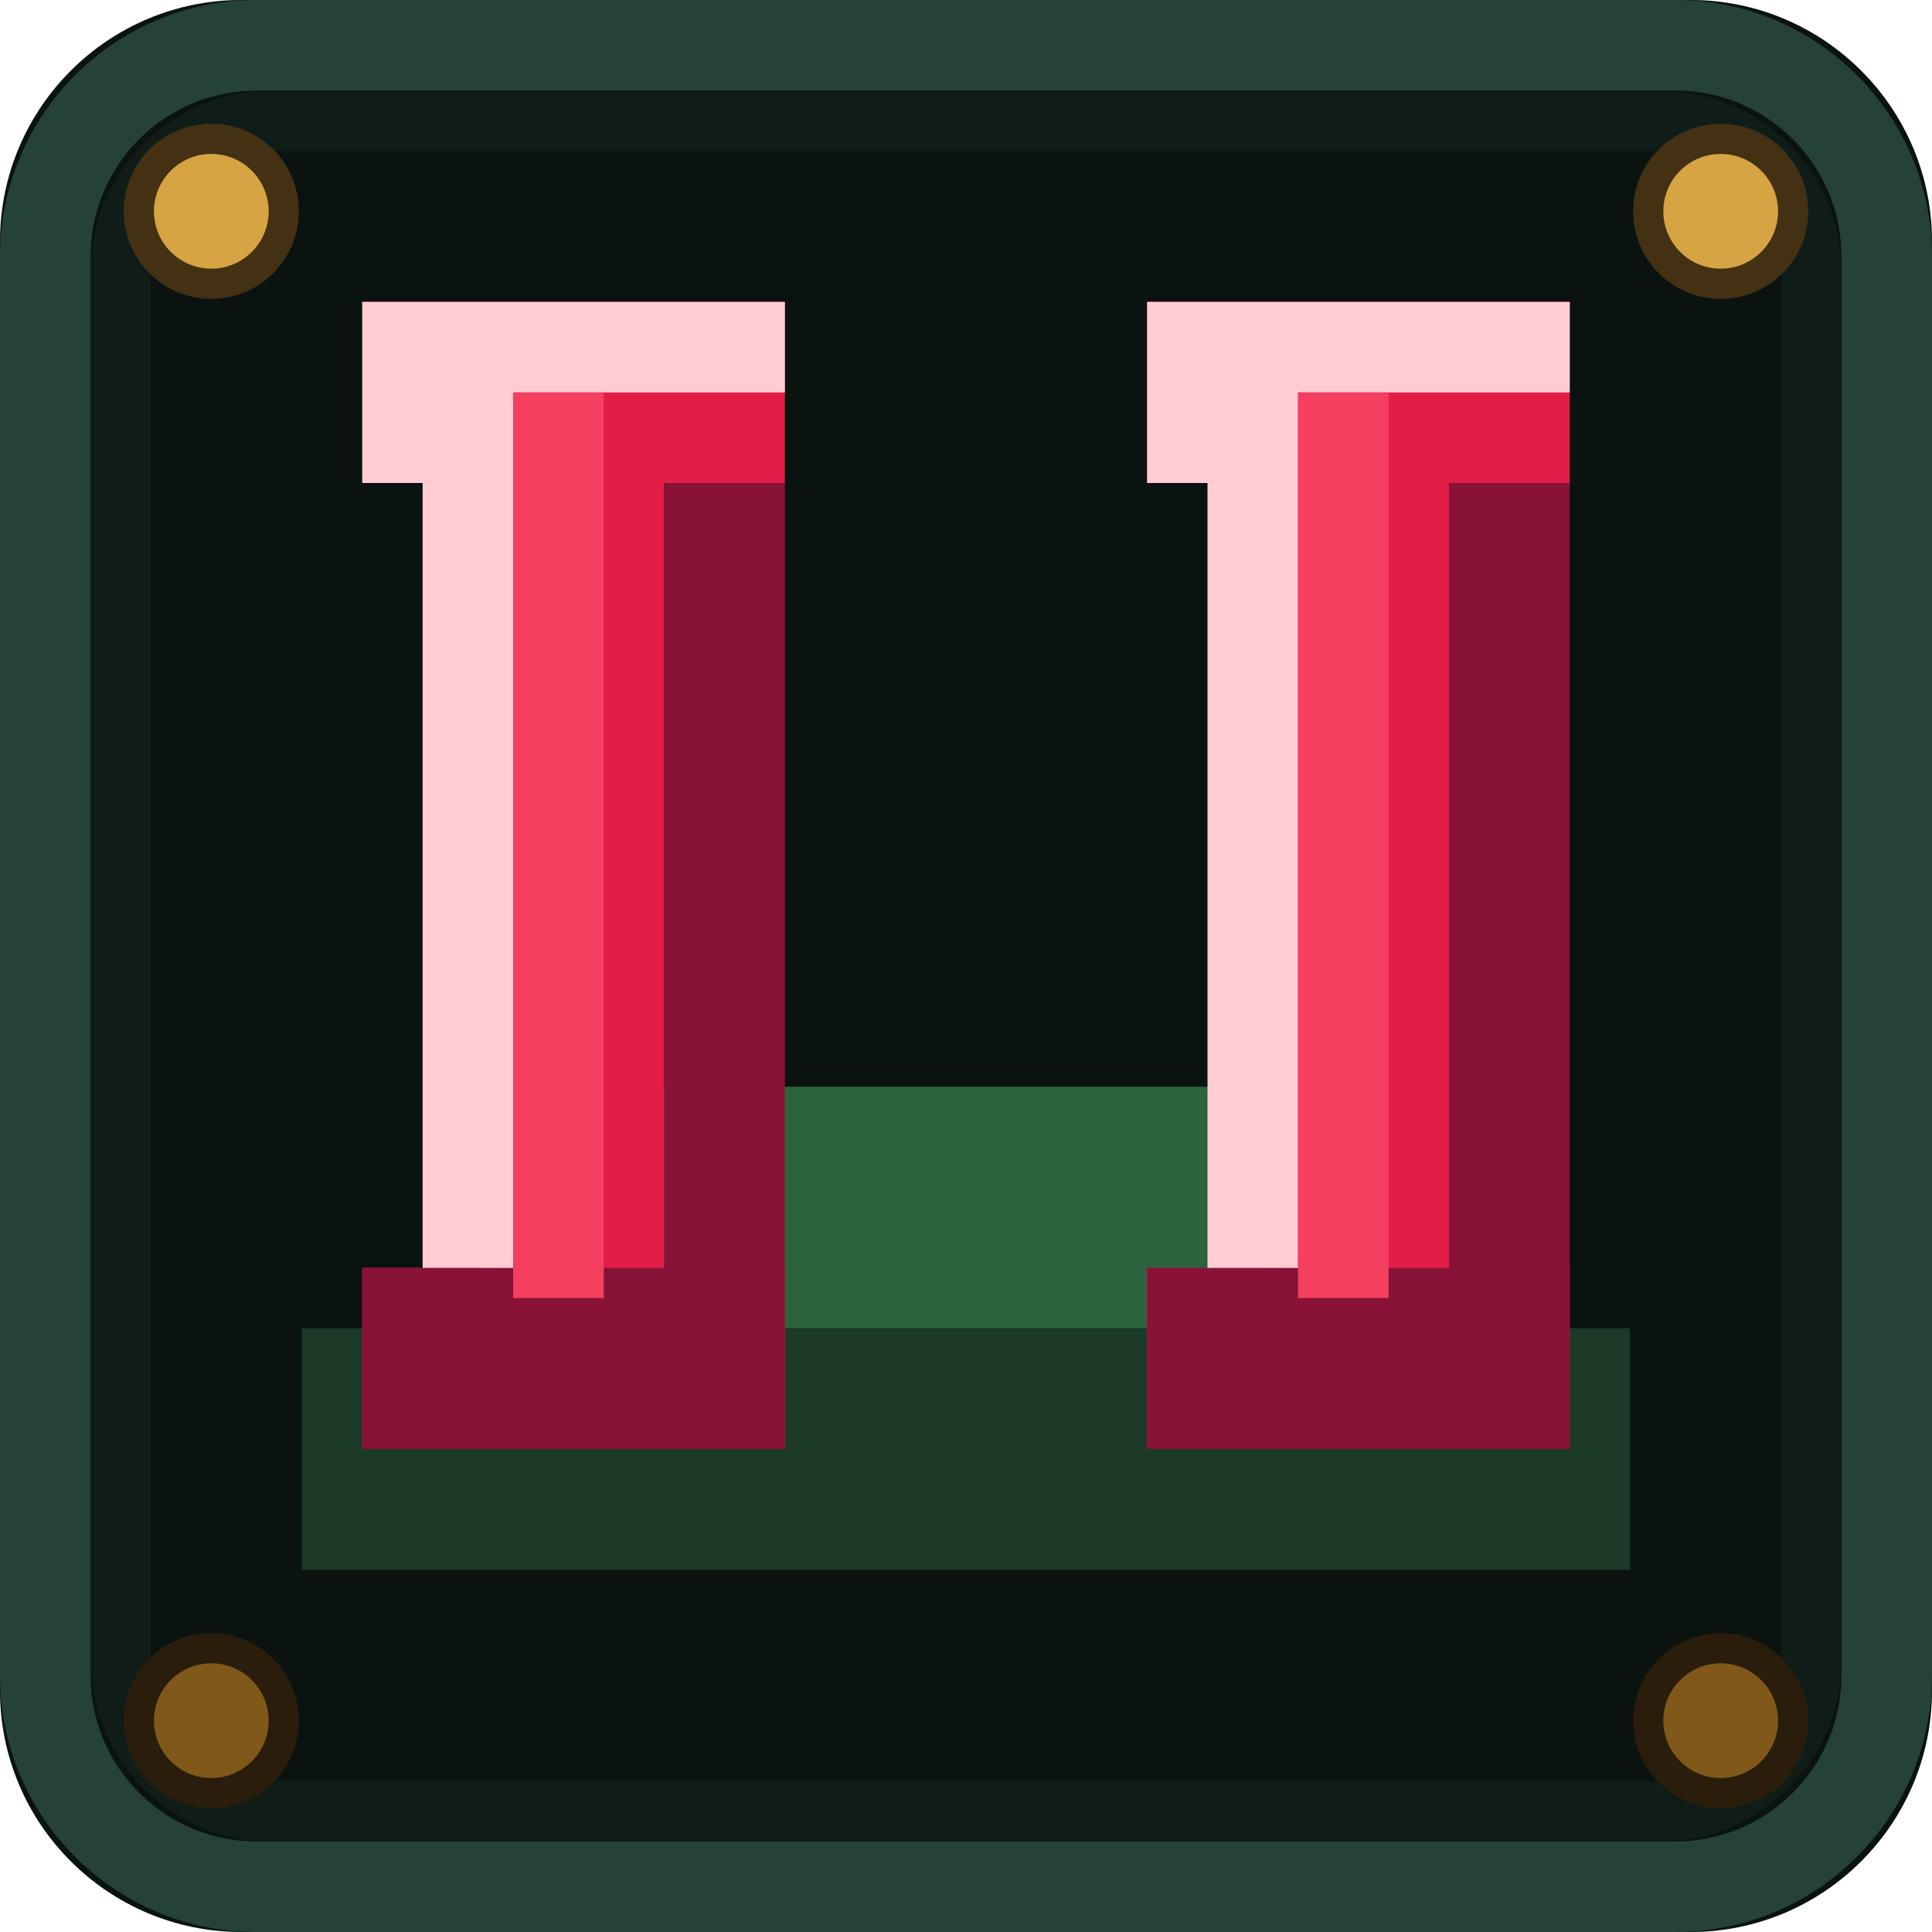
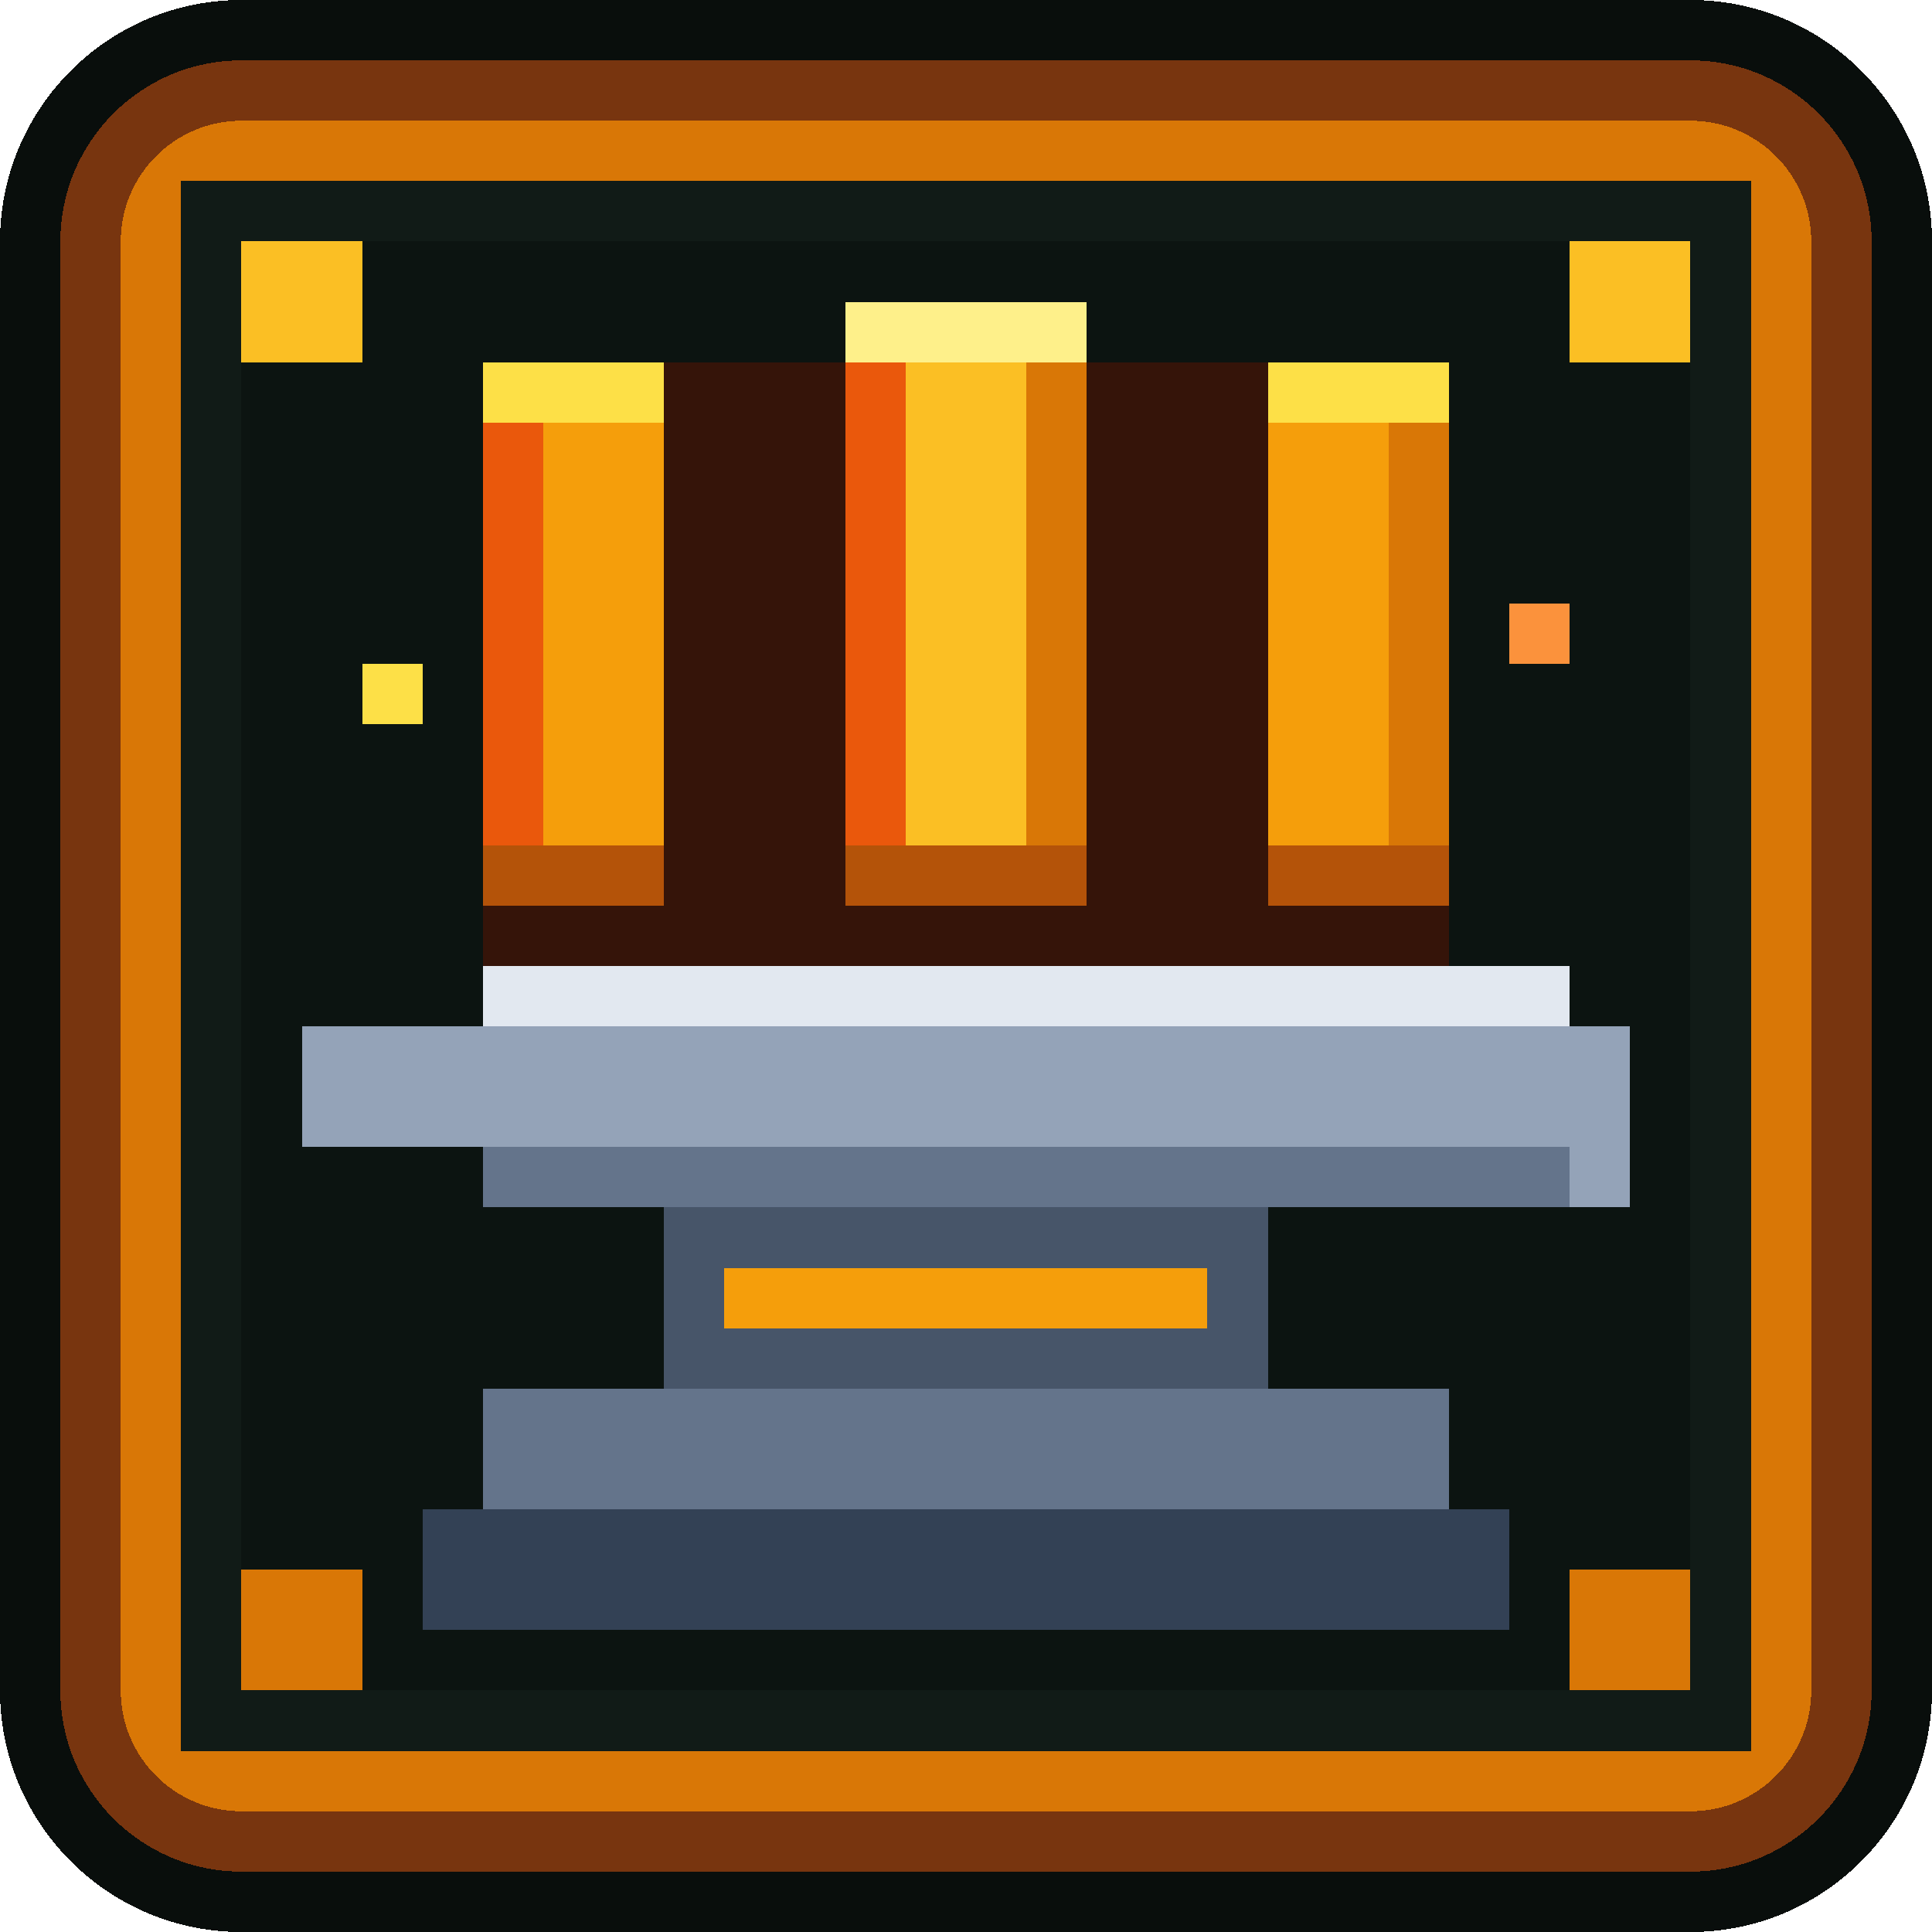
- <svg xmlns="http://www.w3.org/2000/svg" viewBox="0 0 32 32" fill="none">
-   <rect width="32" height="32" rx="4" fill="#0b1311" />
-   <rect x="0.75" y="0.75" width="30.5" height="30.5" rx="3.5" stroke="#254236" stroke-width="1.5" />
-   <rect x="2" y="2" width="28" height="28" rx="2.5" stroke="#101c18" stroke-width="1" />
-   <circle cx="3.5" cy="3.5" r="1.2" fill="#d6a443" stroke="#443113" stroke-width="0.5" />
-   <circle cx="28.5" cy="3.5" r="1.2" fill="#d6a443" stroke="#443113" stroke-width="0.5" />
-   <circle cx="3.5" cy="28.5" r="1.2" fill="#80581a" stroke="#2a1d0b" stroke-width="0.5" />
-   <circle cx="28.5" cy="28.5" r="1.2" fill="#80581a" stroke="#2a1d0b" stroke-width="0.5" />
-   <path d="M5 22H27V26H5V22Z" fill="#1b3a27" />
-   <path d="M9 18H23V22H9V18Z" fill="#2d623e" />
-   <g id="numeral-i-left">
-     <path d="M6 5H13V8H11V21H13V24H6V21H8V8H6V5Z" fill="#e11d48" />
-     <path d="M11 8H13V21H11V8ZM6 21H13V24H6V21Z" fill="#881337" />
-     <path d="M6 5H13V6.5H8.5V21H7V8H6V5Z" fill="#fecdd3" />
-     <rect x="8.5" y="6.5" width="1.5" height="15" fill="#f43f5e" />
-   </g>
-   <g id="numeral-i-right">
-     <path d="M19 5H26V8H24V21H26V24H19V21H21V8H19V5Z" fill="#e11d48" />
-     <path d="M24 8H26V21H24V8ZM19 21H26V24H19V21Z" fill="#881337" />
-     <path d="M19 5H26V6.5H21.5V21H20V8H19V5Z" fill="#fecdd3" />
-     <rect x="21.5" y="6.5" width="1.5" height="15" fill="#f43f5e" />
-   </g>
+ <svg xmlns="http://www.w3.org/2000/svg" viewBox="0 0 32 32" shape-rendering="crispEdges">
+   <rect x="0" y="0" width="32" height="32" rx="4" fill="#090e0c" />
+   <rect x="1" y="1" width="30" height="30" rx="3" fill="#78350f" />
+   <rect x="2" y="2" width="28" height="28" rx="2" fill="#d97706" />
+   <rect x="3" y="3" width="26" height="26" fill="#111b17" />
+   <rect x="4" y="4" width="24" height="24" fill="#0c1411" />
+   <rect x="4" y="4" width="2" height="2" fill="#fbbf24" />
+   <rect x="26" y="4" width="2" height="2" fill="#fbbf24" />
+   <rect x="4" y="26" width="2" height="2" fill="#d97706" />
+   <rect x="26" y="26" width="2" height="2" fill="#d97706" />
+   <rect x="8" y="6" width="16" height="10" fill="#431407" opacity="0.75" />
+   <rect x="8" y="6" width="3" height="1" fill="#fde047" />
+   <rect x="9" y="7" width="2" height="7" fill="#f59e0b" />
+   <rect x="8" y="7" width="1" height="7" fill="#ea580c" />
+   <rect x="8" y="14" width="3" height="1" fill="#b45309" />
+   <rect x="14" y="5" width="4" height="1" fill="#fef08a" />
+   <rect x="15" y="6" width="2" height="8" fill="#fbbf24" />
+   <rect x="14" y="6" width="1" height="8" fill="#ea580c" />
+   <rect x="17" y="6" width="1" height="8" fill="#d97706" />
+   <rect x="14" y="14" width="4" height="1" fill="#b45309" />
+   <rect x="21" y="6" width="3" height="1" fill="#fde047" />
+   <rect x="21" y="7" width="2" height="7" fill="#f59e0b" />
+   <rect x="23" y="7" width="1" height="7" fill="#d97706" />
+   <rect x="21" y="14" width="3" height="1" fill="#b45309" />
+   <rect x="5" y="17" width="3" height="2" fill="#94a3b8" />
+   <rect x="8" y="16" width="18" height="1" fill="#e2e8f0" />
+   <rect x="8" y="17" width="19" height="3" fill="#94a3b8" />
+   <rect x="8" y="19" width="18" height="1" fill="#64748b" />
+   <rect x="11" y="20" width="10" height="3" fill="#475569" />
+   <rect x="12" y="21" width="8" height="1" fill="#f59e0b" />
+   <rect x="8" y="23" width="16" height="2" fill="#64748b" />
+   <rect x="7" y="25" width="18" height="2" fill="#334155" />
+   <rect x="6" y="11" width="1" height="1" fill="#fde047" />
+   <rect x="25" y="10" width="1" height="1" fill="#fb923c" />
</svg>
